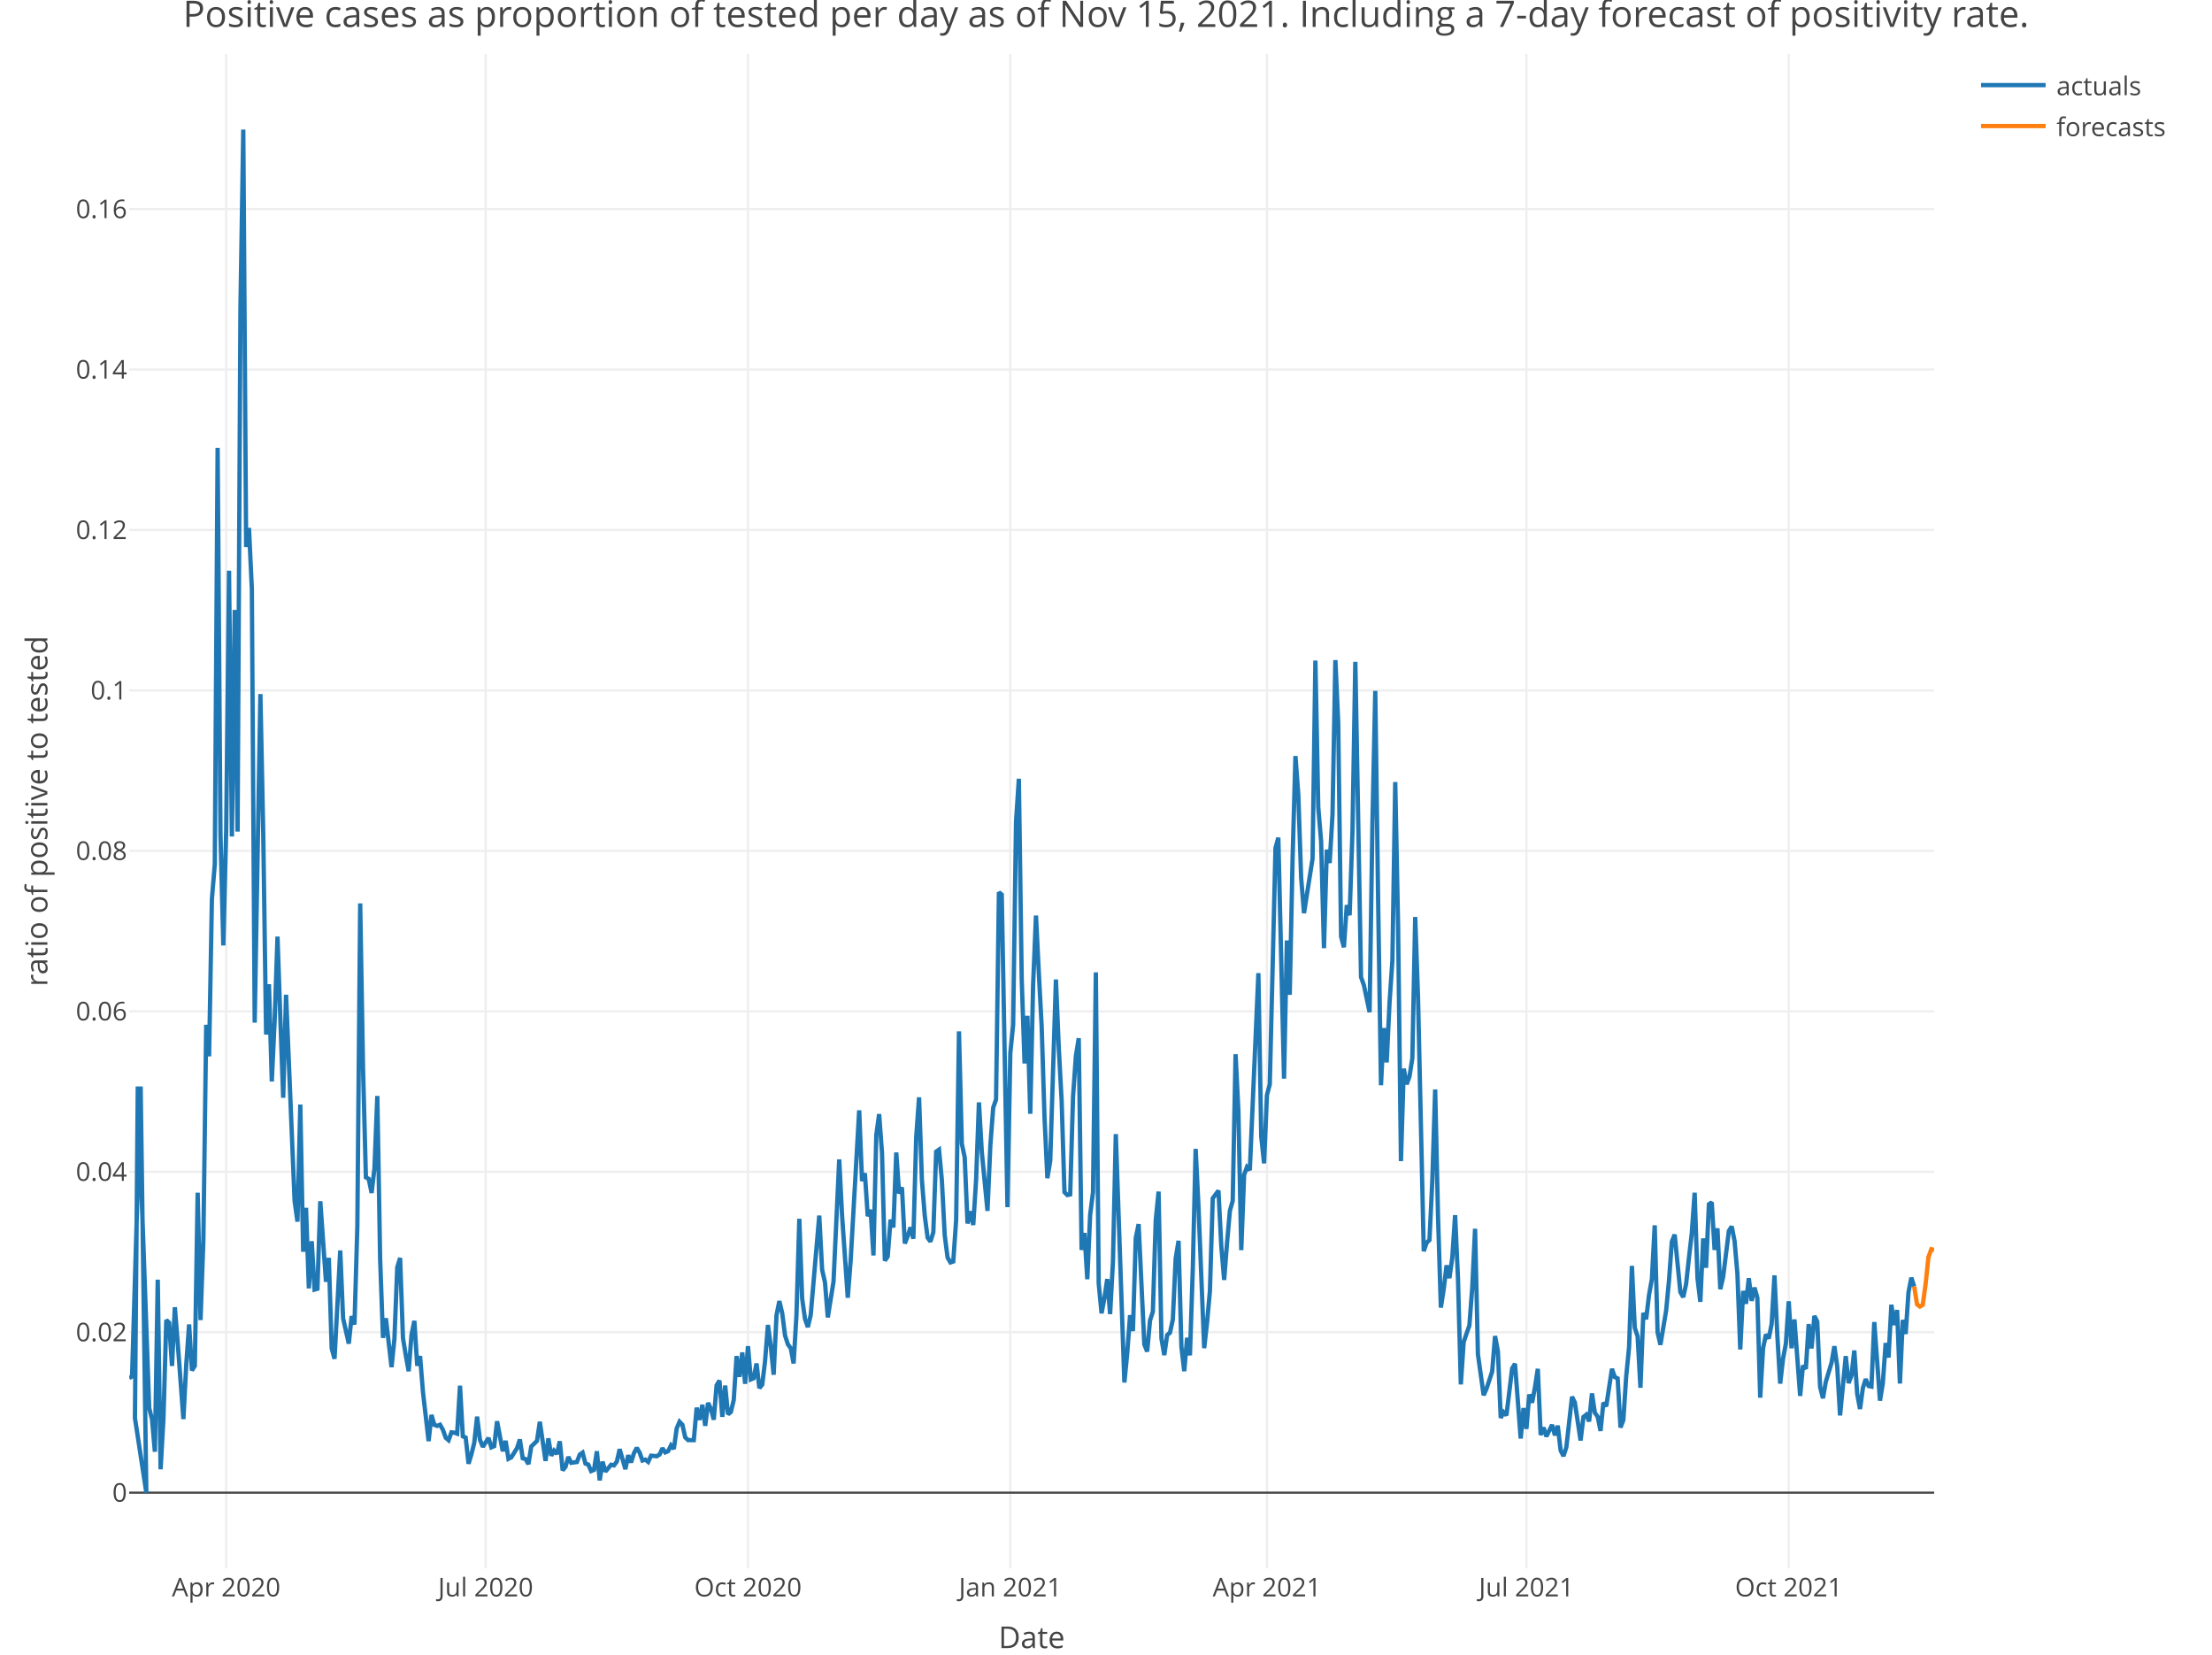
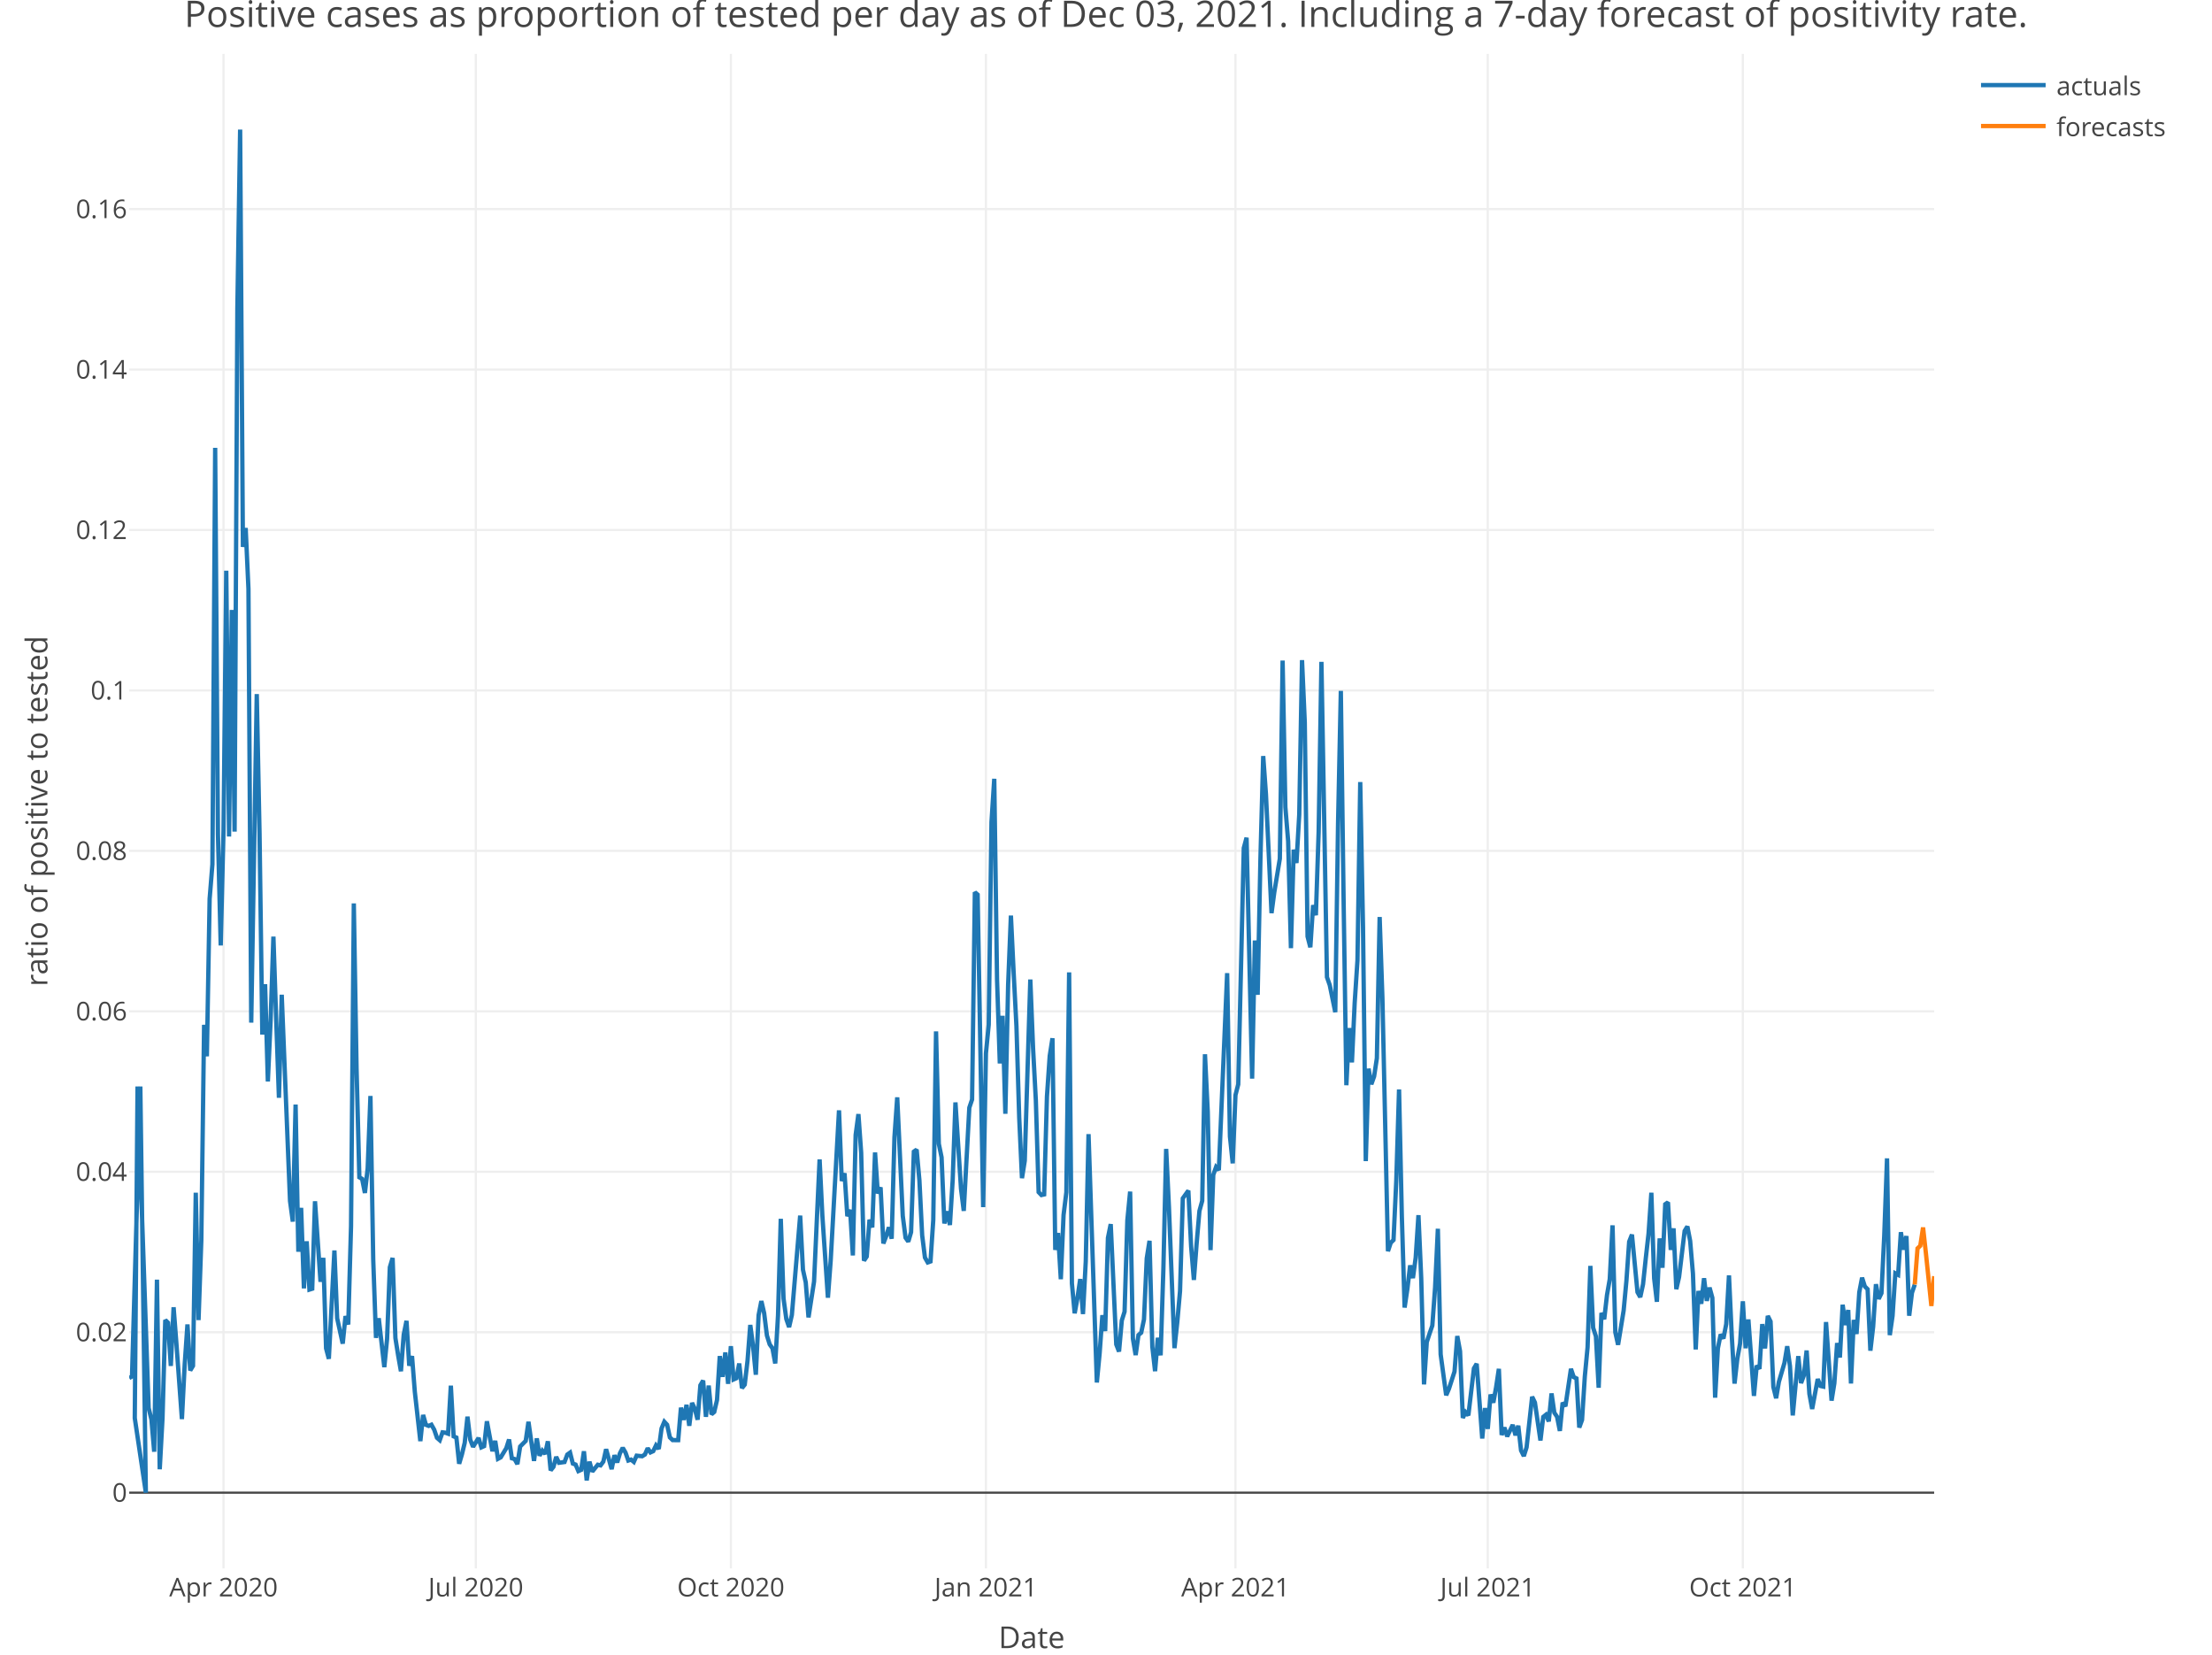
<svg xmlns="http://www.w3.org/2000/svg" class="main-svg" width="1027" height="768" style="" viewBox="0 0 1027 768">
  <rect x="0" y="0" width="1027" height="768" style="fill: rgb(255, 255, 255); fill-opacity: 1;" />
-   <defs id="defs-03e39d">
+   <defs id="defs-ae240d">
    <g class="clips">
-       <clipPath id="clip03e39dxyplot" class="plotclip">
+       <clipPath id="clipae240dxyplot" class="plotclip">
        <rect width="838" height="703" />
      </clipPath>
-       <clipPath class="axesclip" id="clip03e39dx">
+       <clipPath class="axesclip" id="clipae240dx">
        <rect x="60" y="0" width="838" height="768" />
      </clipPath>
-       <clipPath class="axesclip" id="clip03e39dy">
+       <clipPath class="axesclip" id="clipae240dy">
        <rect x="0" y="25" width="1027" height="703" />
      </clipPath>
-       <clipPath class="axesclip" id="clip03e39dxy">
+       <clipPath class="axesclip" id="clipae240dxy">
        <rect x="60" y="25" width="838" height="703" />
      </clipPath>
    </g>
    <g class="gradients" />
    <g class="patterns" />
  </defs>
  <g class="bglayer" />
  <g class="layer-below">
    <g class="imagelayer" />
    <g class="shapelayer" />
  </g>
  <g class="cartesianlayer">
    <g class="subplot xy">
      <g class="layer-subplot">
        <g class="shapelayer" />
        <g class="imagelayer" />
      </g>
      <g class="gridlayer">
        <g class="x">
-           <path class="xgrid crisp" transform="translate(105.01,0)" d="M0,25v703" style="stroke: rgb(238, 238, 238); stroke-opacity: 1; stroke-width: 1px;" />
-           <path class="xgrid crisp" transform="translate(225.48,0)" d="M0,25v703" style="stroke: rgb(238, 238, 238); stroke-opacity: 1; stroke-width: 1px;" />
-           <path class="xgrid crisp" transform="translate(347.28,0)" d="M0,25v703" style="stroke: rgb(238, 238, 238); stroke-opacity: 1; stroke-width: 1px;" />
-           <path class="xgrid crisp" transform="translate(469.07,0)" d="M0,25v703" style="stroke: rgb(238, 238, 238); stroke-opacity: 1; stroke-width: 1px;" />
-           <path class="xgrid crisp" transform="translate(588.22,0)" d="M0,25v703" style="stroke: rgb(238, 238, 238); stroke-opacity: 1; stroke-width: 1px;" />
-           <path class="xgrid crisp" transform="translate(708.69,0)" d="M0,25v703" style="stroke: rgb(238, 238, 238); stroke-opacity: 1; stroke-width: 1px;" />
-           <path class="xgrid crisp" transform="translate(830.48,0)" d="M0,25v703" style="stroke: rgb(238, 238, 238); stroke-opacity: 1; stroke-width: 1px;" />
+           <path class="xgrid crisp" transform="translate(103.77,0)" d="M0,25v703" style="stroke: rgb(238, 238, 238); stroke-opacity: 1; stroke-width: 1px;" />
+           <path class="xgrid crisp" transform="translate(220.91,0)" d="M0,25v703" style="stroke: rgb(238, 238, 238); stroke-opacity: 1; stroke-width: 1px;" />
+           <path class="xgrid crisp" transform="translate(339.33,0)" d="M0,25v703" style="stroke: rgb(238, 238, 238); stroke-opacity: 1; stroke-width: 1px;" />
+           <path class="xgrid crisp" transform="translate(457.76,0)" d="M0,25v703" style="stroke: rgb(238, 238, 238); stroke-opacity: 1; stroke-width: 1px;" />
+           <path class="xgrid crisp" transform="translate(573.61,0)" d="M0,25v703" style="stroke: rgb(238, 238, 238); stroke-opacity: 1; stroke-width: 1px;" />
+           <path class="xgrid crisp" transform="translate(690.75,0)" d="M0,25v703" style="stroke: rgb(238, 238, 238); stroke-opacity: 1; stroke-width: 1px;" />
+           <path class="xgrid crisp" transform="translate(809.18,0)" d="M0,25v703" style="stroke: rgb(238, 238, 238); stroke-opacity: 1; stroke-width: 1px;" />
        </g>
        <g class="y">
          <path class="ygrid crisp" transform="translate(0,618.38)" d="M60,0h838" style="stroke: rgb(238, 238, 238); stroke-opacity: 1; stroke-width: 1px;" />
          <path class="ygrid crisp" transform="translate(0,543.9)" d="M60,0h838" style="stroke: rgb(238, 238, 238); stroke-opacity: 1; stroke-width: 1px;" />
          <path class="ygrid crisp" transform="translate(0,469.43)" d="M60,0h838" style="stroke: rgb(238, 238, 238); stroke-opacity: 1; stroke-width: 1px;" />
          <path class="ygrid crisp" transform="translate(0,394.95)" d="M60,0h838" style="stroke: rgb(238, 238, 238); stroke-opacity: 1; stroke-width: 1px;" />
          <path class="ygrid crisp" transform="translate(0,320.48)" d="M60,0h838" style="stroke: rgb(238, 238, 238); stroke-opacity: 1; stroke-width: 1px;" />
          <path class="ygrid crisp" transform="translate(0,246)" d="M60,0h838" style="stroke: rgb(238, 238, 238); stroke-opacity: 1; stroke-width: 1px;" />
          <path class="ygrid crisp" transform="translate(0,171.53)" d="M60,0h838" style="stroke: rgb(238, 238, 238); stroke-opacity: 1; stroke-width: 1px;" />
          <path class="ygrid crisp" transform="translate(0,97.05)" d="M60,0h838" style="stroke: rgb(238, 238, 238); stroke-opacity: 1; stroke-width: 1px;" />
        </g>
      </g>
      <g class="zerolinelayer">
        <path class="yzl zl crisp" transform="translate(0,692.85)" d="M60,0h838" style="stroke: rgb(68, 68, 68); stroke-opacity: 1; stroke-width: 1px;" />
      </g>
      <path class="xlines-below" />
      <path class="ylines-below" />
      <g class="overlines-below" />
      <g class="xaxislayer-below" />
      <g class="yaxislayer-below" />
      <g class="overaxes-below" />
-       <g class="plot" transform="translate(60,25)" clip-path="url(#clip03e39dxyplot)">
+       <g class="plot" transform="translate(60,25)" clip-path="url(#clipae240dxyplot)">
        <g class="scatterlayer mlayer">
-           <g class="trace scatter trace2d760b" style="stroke-miterlimit: 2; opacity: 1;">
+           <g class="trace scatter tracea62d01" style="stroke-miterlimit: 2; opacity: 1;">
            <g class="fills" />
            <g class="errorbars" />
            <g class="lines">
-               <path class="js-line" d="M0,614.65L1.32,613.88L5.3,479.31L7.94,667.85L2.65,633.21L3.97,479.31L9.27,628.55L10.59,633.84L11.91,648.85L13.24,568.99L14.56,656.99L15.89,633.37L17.21,587.72L18.53,588.96L19.86,609.02L21.18,581.78L22.51,598.29L25.15,633.7L26.48,608.34L27.8,589.76L29.12,611.12L30.45,608.98L31.77,528.61L33.1,587.74L34.42,550.68L35.74,450.69L37.07,465.31L38.39,392.22L39.72,376.2L41.04,182.87L42.36,362.24L43.69,413.84L45.01,360.54L46.33,239.9L47.66,363.29L48.98,258.12L50.31,361.01L51.63,118.28L52.95,35.15L54.28,228.86L55.6,220.07L56.93,248.32L58.25,449.67L60.9,297.17L62.22,361.77L63.55,455.21L64.87,431.85L66.19,476.98L67.52,448.51L68.84,409.75L70.16,447.94L71.49,484.56L72.81,436.71L76.78,532.47L78.11,542.04L79.43,487.7L80.76,556.02L82.08,535.64L83.4,573.02L84.73,551.15L86.05,573.59L87.37,573.19L88.7,532.59L91.35,569.97L92.67,558.85L93.99,600.84L95.32,605.71L97.97,555.43L99.29,586.92L101.94,598.67L103.26,585.91L104.58,589.78L105.91,544.2L107.23,394.32L108.56,471.12L109.88,521.47L111.2,522.22L112.53,528.73L113.85,517.37L115.18,483.71L116.5,559.63L117.82,596L119.15,586.89L121.79,609.58L123.12,596.5L124.44,563.23L125.77,558.9L127.09,596.08L128.41,604.18L129.74,611.49L131.06,594.52L132.39,588.09L133.71,608.93L135.03,604.45L136.36,620.98L139,643.93L140.33,631.77L141.65,636.34L142.98,636.86L144.3,636.31L145.62,638.62L146.95,642.37L148.27,643.5L149.6,639.84L150.92,640.01L152.24,640.47L153.57,618.17L154.89,641.7L156.21,642.27L157.54,654.42L158.86,650.06L160.19,644.7L161.51,632.57L162.83,643.24L164.16,646.56L166.81,642.45L168.13,646.82L169.45,646.25L170.78,634.71L173.42,648.61L174.75,643.8L176.07,652.13L177.4,651.45L180.04,647.18L181.37,643.16L182.69,651.87L184.02,652.25L185.34,654.59L186.66,646.42L189.31,643.81L190.64,634.95L193.28,653.1L194.61,642.65L195.93,650.67L197.25,648.34L198.58,649.88L199.9,644L201.23,657.49L202.55,655.88L203.87,651.24L205.2,653.98L207.85,653.62L209.17,650.17L210.49,649.26L211.82,654.34L213.14,654.81L214.46,657.83L215.79,657.26L217.11,648.63L218.44,662.16L219.76,653.45L221.08,658.05L222.41,656.48L223.73,654.88L225.06,655.18L226.38,653.43L227.7,647.67L230.35,656.93L231.67,650.47L233,653.82L234.32,649.54L235.65,647.04L236.97,649.24L238.29,652.93L239.62,652.5L240.94,653.57L242.27,650.68L244.91,650.94L246.24,650.14L247.56,647.22L248.88,649.16L250.21,648.57L251.53,645.9L252.86,647.53L254.18,638.03L255.5,634.93L256.83,636.33L258.15,642.19L259.48,643.45L262.12,643.46L263.45,628.39L264.77,634.06L266.09,627.07L267.42,636.8L268.74,626.17L270.07,628.93L271.39,633.98L272.71,618.01L274.04,615.81L275.36,632.65L276.69,618.13L278.01,631.47L279.33,630.39L280.66,624.84L281.98,604.45L283.3,614.09L284.63,602.76L285.95,617.32L287.28,599.86L288.6,615.28L289.92,614.71L291.25,607.89L292.57,619.3L293.9,617.69L295.22,606.64L296.54,590L297.87,599.84L299.19,613.1L300.52,585.46L301.84,578.91L303.16,584.49L304.49,594.89L305.81,599L307.13,600.82L308.46,607.87L309.78,585.58L311.11,540.73L312.43,577.74L313.75,587.26L315.08,590.99L316.4,585.36L320.37,539.24L321.7,564.36L323.02,570.21L324.34,586.49L326.99,569.88L328.32,541.36L329.64,513.18L330.96,539.19L333.61,577.35L334.94,560.22L338.91,490.39L340.23,523.19L341.55,519.59L342.88,539.52L344.2,536.55L345.53,557.74L346.85,501.82L348.17,492.13L349.5,510.06L350.82,560.16L352.15,558.24L353.47,541.15L354.79,544.71L356.12,509.94L357.44,528.97L358.76,526.13L360.09,552.17L361.41,548.83L362.74,544.69L364.06,549.98L365.38,502.86L366.71,484.35L368.03,522.78L369.36,539.39L370.68,549.49L372,551.31L373.33,546.93L374.65,509.55L375.97,508.63L377.3,522.88L378.62,548.38L379.95,558.71L381.27,560.98L382.59,560.53L383.92,541.31L385.24,453.74L386.57,505.92L387.89,512.19L389.21,542.9L390.54,537.26L391.86,543.6L393.18,522.81L394.51,486.7L395.83,509.59L398.48,537.05L399.8,506.75L401.13,489.16L402.45,485.36L403.78,389.16L405.1,390.26L407.75,535.32L409.07,463.9L410.39,450.6L411.72,356.6L413.04,336.49L414.37,429.6L415.69,468.62L417.01,446.5L418.34,491.98L419.66,432.08L420.99,399.98L422.31,426.57L423.63,451.36L424.96,493.83L426.28,521.87L427.61,513.81L430.25,429.65L431.58,461.56L432.9,485.8L434.22,528.35L435.55,529.7L436.87,529.41L438.2,483.97L439.52,465.14L440.84,456.92L442.17,555.18L443.49,547.32L444.82,568.77L446.14,538.94L447.46,528.41L448.79,426.34L450.11,570.69L451.43,584.59L452.76,577.57L454.08,568.69L455.41,584.94L456.73,560.52L458.05,501.42L462.03,616.71L463.35,603.24L464.67,585.47L466,592.84L467.32,549.59L468.64,543.2L471.29,599.03L472.62,602.34L473.94,587.9L475.26,583.83L476.59,541.43L477.91,528.1L479.24,596.3L480.56,603.98L481.88,594.71L483.21,593.58L484.53,587.45L485.85,559.06L487.18,550.94L488.5,600.05L489.83,611.46L491.15,595.96L492.47,604.1L493.8,564.02L495.12,508.29L496.45,535.2L499.09,600.77L500.42,588.84L501.74,574.3L503.06,531.23L505.71,527.65L507.04,553.55L508.36,569.1L509.68,552.09L511.01,537.08L512.33,532.39L513.66,464.35L514.98,491.02L516.3,555.27L517.63,520.33L518.95,516.7L520.27,518.12L524.25,426.7L525.57,502.48L526.89,514.99L528.22,483.32L529.54,478.32L530.87,423.7L532.19,368.63L533.51,363.83L536.16,475.67L537.48,411.54L538.81,436.75L540.13,373.53L541.46,325.93L542.78,343.76L544.1,382.38L545.43,398.85L549.4,373.56L550.72,281.61L552.05,349.65L553.37,365.51L554.7,415.1L556.02,369.39L557.34,375.58L558.67,353.09L559.99,281.41L561.31,310.26L562.64,409.68L563.96,414.69L565.29,395.13L566.61,399.81L567.93,361.08L569.26,282.22L571.91,428.56L573.23,432.25L575.88,444.82L577.2,357.12L578.52,295.68L579.85,393.23L581.17,478.73L582.5,452.19L583.82,468.14L585.14,440.48L586.47,420.78L587.79,338.01L589.12,405.25L590.44,513.95L591.76,471.03L593.09,478.28L594.41,474.64L595.73,466.2L597.06,400.64L598.38,438.33L601.03,555.76L602.35,551.85L603.68,550.56L605,523.05L606.33,480.7L607.65,539.39L608.97,581.93L610.3,573.34L611.62,562.34L612.94,568.26L614.27,558.78L615.59,539.04L616.92,568.5L618.24,617.6L619.56,597.95L620.89,594.02L622.21,590.28L623.54,572.65L624.86,545.35L626.18,603.63L628.83,622.61L630.15,619.63L632.8,611.63L634.13,595.14L635.45,602.18L636.77,633.15L638.1,630.5L639.42,631.96L642.07,610.16L643.39,608.02L646.04,642.71L647.36,628.58L648.69,638.25L650.01,622.28L651.34,626.08L652.66,618.96L653.98,610.37L655.31,641.07L656.63,637.61L657.96,641.74L660.6,636.39L661.93,641.21L663.25,636.76L664.58,648.26L665.9,650.85L667.22,646.8L669.87,623.33L671.19,626L673.84,643.62L675.17,632.7L676.49,631.66L677.81,634.76L679.14,621.78L680.46,630.71L681.79,632.64L683.11,639.19L684.43,626.06L685.76,627.76L688.4,610.37L689.73,614.19L691.05,614.82L692.38,637.61L693.7,634.09L695.02,613.86L696.35,600.37L697.67,562.58L699,591.28L700.32,595.31L701.64,619.15L702.97,584.42L704.29,587.33L705.61,576.14L706.94,568.7L708.26,543.76L709.59,593.41L710.91,599.2L713.56,583.32L714.88,569.53L716.21,551.34L717.53,548.07L720.18,574.78L721.5,577.08L722.82,571.11L724.15,558.86L725.47,547.47L726.8,528.62L728.12,568.33L729.44,579.25L730.77,549.83L732.09,563.46L733.42,533.98L734.74,533.09L736.06,555.17L737.39,545.16L738.71,573.39L740.03,567.74L742.68,546.36L744.01,544.28L745.33,551.03L746.65,566.18L747.98,601.38L749.3,574.23L750.63,580.17L751.95,568.32L753.27,578.82L754.6,572.67L755.92,577.4L757.24,623.75L758.57,600.86L759.89,594.4L761.22,596.29L762.54,589.57L763.86,567L765.19,594.89L766.51,617.22L767.84,605.74L769.16,598.61L770.48,579.02L771.81,600.82L773.13,587.45L775.78,622.93L777.1,608.86L778.43,610.37L779.75,589.6L781.07,600.9L782.4,585.8L783.72,588.41L785.05,618.78L786.37,624.01L787.69,616.41L790.34,607.63L791.67,599.87L792.99,609.11L794.31,631.99L796.96,604.47L798.28,616.98L799.61,613.45L800.93,601.86L802.26,621.96L803.58,629.01L804.9,619.32L806.23,615.12L807.55,618.32L808.88,618.6L810.2,588.65L811.52,606.68L812.85,625.13L814.17,617.09L815.49,598.4L816.82,605.1L818.14,580.61L819.47,590.07L820.79,583.06L822.11,617.18L823.44,587.67L824.76,594.19L826.09,574.81L827.41,568.06L828.73,572.13" style="vector-effect: non-scaling-stroke; fill: none; stroke: rgb(31, 119, 180); stroke-opacity: 1; stroke-width: 2px; opacity: 1;" />
+               <path class="js-line" d="M0,614.65L1.29,613.88L5.15,479.31L7.72,667.85L2.57,633.21L3.86,479.31L9.01,628.55L10.3,633.84L11.59,648.85L12.87,568.99L14.16,656.99L15.45,633.37L16.73,587.72L18.02,588.96L19.31,609.02L20.6,581.78L21.88,598.29L24.46,633.7L25.75,608.34L27.03,589.76L28.32,611.12L29.61,608.98L30.89,528.61L32.18,587.74L33.47,550.68L34.76,450.69L36.04,465.31L37.33,392.22L38.62,376.2L39.9,182.87L41.19,362.24L42.48,413.84L43.77,360.54L45.05,239.9L46.34,363.29L47.63,258.12L48.92,361.01L50.2,118.28L51.49,35.15L52.78,228.86L54.06,220.07L55.35,248.32L56.64,449.67L59.21,297.17L60.5,361.77L61.79,455.21L63.08,431.85L64.36,476.98L65.65,448.51L66.94,409.75L68.22,447.94L69.51,484.56L70.8,436.71L74.66,532.47L75.95,542.04L77.24,487.7L78.52,556.02L79.81,535.64L81.1,573.02L82.38,551.15L83.67,573.59L84.96,573.19L86.25,532.59L88.82,569.97L90.11,558.85L91.39,600.84L92.68,605.71L95.26,555.43L96.54,586.92L99.12,598.67L100.41,585.91L101.69,589.78L102.98,544.2L104.27,394.32L105.55,471.12L106.84,521.47L108.13,522.22L109.42,528.73L110.7,517.37L111.99,483.71L113.28,559.63L114.57,596L115.85,586.89L118.43,609.58L119.71,596.5L121,563.23L122.29,558.9L123.58,596.08L124.86,604.18L126.15,611.49L127.44,594.52L128.73,588.09L130.01,608.93L131.3,604.45L132.59,620.98L135.16,643.93L136.45,631.77L137.74,636.34L139.02,636.86L140.31,636.31L141.6,638.62L142.88,642.37L144.17,643.5L145.46,639.84L146.75,640.01L148.03,640.47L149.32,618.17L150.61,641.7L151.9,642.27L153.18,654.42L154.47,650.06L155.76,644.7L157.04,632.57L158.33,643.24L159.62,646.56L162.19,642.45L163.48,646.82L164.77,646.25L166.06,634.71L168.63,648.61L169.92,643.8L171.2,652.13L172.49,651.45L175.07,647.18L176.35,643.16L177.64,651.87L178.93,652.25L180.22,654.59L181.5,646.42L184.08,643.81L185.36,634.95L187.94,653.1L189.23,642.65L190.51,650.67L191.8,648.34L193.09,649.88L194.37,644L195.66,657.49L196.95,655.88L198.24,651.24L199.52,653.98L202.1,653.62L203.39,650.17L204.67,649.26L205.96,654.34L207.25,654.81L208.53,657.83L209.82,657.26L211.11,648.63L212.4,662.16L213.68,653.45L214.97,658.05L216.26,656.48L217.55,654.88L218.83,655.18L220.12,653.43L221.41,647.67L223.98,656.93L225.27,650.47L226.56,653.82L227.84,649.54L229.13,647.04L230.42,649.24L231.71,652.93L232.99,652.5L234.28,653.57L235.57,650.68L238.14,650.94L239.43,650.14L240.72,647.22L242,649.16L243.29,648.57L244.58,645.9L245.86,647.53L247.15,638.03L248.44,634.93L249.73,636.33L251.01,642.19L252.3,643.45L254.88,643.46L256.16,628.39L257.45,634.06L258.74,627.07L260.02,636.8L261.31,626.17L262.6,628.93L263.89,633.98L265.17,618.01L266.46,615.81L267.75,632.65L269.04,618.13L270.32,631.47L271.61,630.39L272.9,624.84L274.18,604.45L275.47,614.09L276.76,602.76L278.05,617.32L279.33,599.86L280.62,615.28L281.91,614.71L283.2,607.89L284.48,619.3L285.77,617.69L287.06,606.64L288.34,590L289.63,599.84L290.92,613.1L292.21,585.46L293.49,578.91L294.78,584.49L296.07,594.89L297.35,599L298.64,600.82L299.93,607.87L301.22,585.58L302.5,540.73L303.79,577.74L305.08,587.26L306.37,590.99L307.65,585.36L311.51,539.24L312.8,564.36L314.09,570.21L315.38,586.49L317.95,569.88L319.24,541.36L320.53,513.18L321.81,539.19L324.39,577.35L325.67,560.22L329.54,490.39L330.82,523.19L332.11,519.59L333.4,539.52L334.69,536.55L335.97,557.74L337.26,501.82L338.55,492.13L339.83,510.06L341.12,560.16L342.41,558.24L343.7,541.15L344.98,544.71L346.27,509.94L347.56,528.97L348.84,526.13L350.13,552.17L351.42,548.83L352.71,544.69L353.99,549.98L355.28,502.86L356.57,484.35L359.14,539.39L360.43,549.49L361.72,551.31L363,546.93L364.29,509.55L365.58,508.63L366.87,522.88L368.15,548.38L369.44,558.71L370.73,560.98L372.02,560.53L373.3,541.31L374.59,453.74L375.88,505.92L377.16,512.19L378.45,542.9L379.74,537.26L381.03,543.6L382.31,522.81L383.6,486.7L386.18,526.78L387.46,537.05L390.04,489.16L391.32,485.36L392.61,389.16L393.9,390.26L396.47,535.32L397.76,463.9L399.05,450.6L400.33,356.6L401.62,336.49L402.91,429.6L404.2,468.62L405.48,446.5L406.77,491.98L408.06,432.08L409.35,399.98L410.63,426.57L411.92,451.36L413.21,493.83L414.49,521.87L415.78,513.81L418.36,429.65L419.64,461.56L420.93,485.8L422.22,528.35L423.51,529.7L424.79,529.41L426.08,483.97L427.37,465.14L428.65,456.92L429.94,555.18L431.23,547.32L432.52,568.77L433.8,538.94L435.09,528.41L436.38,426.34L437.67,570.69L438.95,584.59L440.24,577.57L441.53,568.69L442.81,584.94L444.1,560.52L445.39,501.42L449.25,616.71L450.54,603.24L451.82,585.47L453.11,592.84L454.4,549.59L455.69,543.2L458.26,599.03L459.55,602.34L460.84,587.9L462.12,583.83L463.41,541.43L464.7,528.1L465.98,596.3L467.27,603.98L468.56,594.71L469.85,593.58L471.13,587.45L472.42,559.06L473.71,550.94L475,600.05L476.28,611.46L477.57,595.96L478.86,604.1L480.14,564.02L481.43,508.29L482.72,535.2L485.29,600.77L486.58,588.84L487.87,574.3L489.16,531.23L491.73,527.65L493.02,553.55L494.3,569.1L495.59,552.09L496.88,537.08L498.17,532.39L499.45,464.35L500.74,491.02L502.03,555.27L503.31,520.33L504.6,516.7L505.89,518.12L509.75,426.7L511.04,502.48L512.33,514.99L513.61,483.32L514.9,478.32L516.19,423.7L517.47,368.63L518.76,363.83L521.34,475.67L522.62,411.54L523.91,436.75L525.2,373.53L526.49,325.93L527.77,343.76L530.35,398.85L531.63,389.2L534.21,373.56L535.5,281.61L536.78,349.65L538.07,365.51L539.36,415.1L540.65,369.39L541.93,375.58L543.22,353.09L544.51,281.41L545.79,310.26L547.08,409.68L548.37,414.69L549.66,395.13L550.94,399.81L552.23,361.08L553.52,282.22L556.09,428.56L557.38,432.25L559.95,444.82L561.24,357.12L562.53,295.68L563.82,393.23L565.1,478.73L566.39,452.19L567.68,468.14L568.96,440.48L570.25,420.78L571.54,338.01L572.83,405.25L574.11,513.95L575.4,471.03L576.69,478.28L577.98,474.64L579.26,466.2L580.55,400.64L581.84,438.33L584.41,555.76L585.7,551.85L586.99,550.56L588.27,523.05L589.56,480.7L590.85,539.39L592.14,581.93L593.42,573.34L594.71,562.34L596,568.26L597.28,558.78L598.57,539.04L599.86,568.5L601.15,617.6L602.43,597.95L603.72,594.02L605.01,590.28L606.29,572.65L607.58,545.35L608.87,603.63L611.44,622.61L612.73,619.63L615.31,611.63L616.59,595.14L617.88,602.18L619.17,633.15L620.45,630.5L621.74,631.96L624.32,610.16L625.6,608.02L628.18,642.71L629.47,628.58L630.75,638.25L632.04,622.28L633.33,626.08L634.61,618.96L635.9,610.37L637.19,641.07L638.48,637.61L639.76,641.74L642.34,636.39L643.63,641.21L644.91,636.76L646.2,648.26L647.49,650.85L648.77,646.8L651.35,623.33L652.64,626L655.21,643.62L656.5,632.7L657.78,631.66L659.07,634.76L660.36,621.78L661.65,630.71L662.93,632.64L664.22,639.19L665.51,626.06L666.8,627.76L669.37,610.37L670.66,614.19L671.94,614.82L673.23,637.61L674.52,634.09L675.81,613.86L677.09,600.37L678.38,562.58L679.67,591.28L680.96,595.31L682.24,619.15L683.53,584.42L684.82,587.33L686.1,576.14L687.39,568.7L688.68,543.76L689.97,593.41L691.25,599.2L693.83,583.32L695.12,569.53L696.4,551.34L697.69,548.07L700.26,574.78L701.55,577.08L702.84,571.11L704.13,558.86L705.41,547.47L706.7,528.62L707.99,568.33L709.27,579.25L710.56,549.83L711.85,563.46L713.14,533.98L714.42,533.09L715.71,555.17L717,545.16L718.29,573.39L719.57,567.74L722.15,546.36L723.43,544.28L724.72,551.03L726.01,566.18L727.3,601.38L728.58,574.23L729.87,580.17L731.16,568.32L732.45,578.82L733.73,572.67L735.02,577.4L736.31,623.75L737.59,600.86L738.88,594.4L740.17,596.29L741.46,589.57L742.74,567L744.03,594.89L745.32,617.22L746.61,605.74L747.89,598.61L749.18,579.02L750.47,600.82L751.75,587.45L754.33,622.93L755.62,608.86L756.9,610.37L758.19,589.6L759.48,600.9L760.76,585.8L762.05,588.41L763.34,618.78L764.63,624.01L765.91,616.41L768.49,607.63L769.78,599.87L771.06,609.11L772.35,631.99L774.92,604.47L776.21,616.98L777.5,613.45L778.79,601.86L780.07,621.96L781.36,629.01L783.94,615.12L785.22,618.32L786.51,618.6L787.8,588.65L790.37,625.13L791.66,617.09L792.95,598.4L794.23,605.1L795.52,580.61L796.81,590.07L798.1,583.06L799.38,617.18L800.67,587.67L801.96,594.19L803.24,574.81L804.53,568.06L805.82,572.13L807.11,573.41L808.39,601.95L809.68,590.77L810.97,571.08L812.25,577.9L813.54,575.25L814.83,548.44L816.12,512.67L817.4,594.72L818.69,585.76L819.98,566.03L821.27,566.72L822.55,546.95L823.84,555.06L825.13,548.73L826.41,585.72L827.7,575.05L828.99,571.26" style="vector-effect: non-scaling-stroke; fill: none; stroke: rgb(31, 119, 180); stroke-opacity: 1; stroke-width: 2px; opacity: 1;" />
            </g>
            <g class="points" />
            <g class="text" />
          </g>
-           <g class="trace scatter trace8fdf06" style="stroke-miterlimit: 2; opacity: 1;">
+           <g class="trace scatter tracec5ee48" style="stroke-miterlimit: 2; opacity: 1;">
            <g class="fills" />
            <g class="errorbars" />
            <g class="lines">
-               <path class="js-line" d="M828.73,572.13L830.06,580.45L831.38,581.44L832.7,580.72L834.03,571.01L835.35,558.49L836.68,554.86L838,555.14" style="vector-effect: non-scaling-stroke; fill: none; stroke: rgb(255, 127, 14); stroke-opacity: 1; stroke-width: 2px; opacity: 1;" />
+               <path class="js-line" d="M828.99,571.26L830.28,554.47L831.56,553.24L832.85,544.75L834.14,556.43L836.71,581.19L838,567.35" style="vector-effect: non-scaling-stroke; fill: none; stroke: rgb(255, 127, 14); stroke-opacity: 1; stroke-width: 2px; opacity: 1;" />
            </g>
            <g class="points" />
            <g class="text" />
          </g>
        </g>
      </g>
      <g class="overplot" />
      <path class="xlines-above crisp" style="fill: none;" d="M0,0" />
      <path class="ylines-above crisp" style="fill: none;" d="M0,0" />
      <g class="overlines-above" />
      <g class="xaxislayer-above">
        <g class="xtick">
-           <text text-anchor="middle" x="0" y="741" transform="translate(105.01,0)" style="font-family: 'Open Sans', verdana, arial, sans-serif; font-size: 12px; fill: rgb(68, 68, 68); fill-opacity: 1; white-space: pre; opacity: 1;">Apr 2020</text>
-         </g>
-         <g class="xtick">
-           <text text-anchor="middle" x="0" y="741" style="font-family: 'Open Sans', verdana, arial, sans-serif; font-size: 12px; fill: rgb(68, 68, 68); fill-opacity: 1; white-space: pre; opacity: 1;" transform="translate(225.48,0)">Jul 2020</text>
-         </g>
-         <g class="xtick">
-           <text text-anchor="middle" x="0" y="741" style="font-family: 'Open Sans', verdana, arial, sans-serif; font-size: 12px; fill: rgb(68, 68, 68); fill-opacity: 1; white-space: pre; opacity: 1;" transform="translate(347.28,0)">Oct 2020</text>
-         </g>
-         <g class="xtick">
-           <text text-anchor="middle" x="0" y="741" style="font-family: 'Open Sans', verdana, arial, sans-serif; font-size: 12px; fill: rgb(68, 68, 68); fill-opacity: 1; white-space: pre; opacity: 1;" transform="translate(469.07,0)">Jan 2021</text>
-         </g>
-         <g class="xtick">
-           <text text-anchor="middle" x="0" y="741" style="font-family: 'Open Sans', verdana, arial, sans-serif; font-size: 12px; fill: rgb(68, 68, 68); fill-opacity: 1; white-space: pre; opacity: 1;" transform="translate(588.22,0)">Apr 2021</text>
-         </g>
-         <g class="xtick">
-           <text text-anchor="middle" x="0" y="741" style="font-family: 'Open Sans', verdana, arial, sans-serif; font-size: 12px; fill: rgb(68, 68, 68); fill-opacity: 1; white-space: pre; opacity: 1;" transform="translate(708.69,0)">Jul 2021</text>
-         </g>
-         <g class="xtick">
-           <text text-anchor="middle" x="0" y="741" style="font-family: 'Open Sans', verdana, arial, sans-serif; font-size: 12px; fill: rgb(68, 68, 68); fill-opacity: 1; white-space: pre; opacity: 1;" transform="translate(830.48,0)">Oct 2021</text>
+           <text text-anchor="middle" x="0" y="741" transform="translate(103.77,0)" style="font-family: 'Open Sans', verdana, arial, sans-serif; font-size: 12px; fill: rgb(68, 68, 68); fill-opacity: 1; white-space: pre; opacity: 1;">Apr 2020</text>
+         </g>
+         <g class="xtick">
+           <text text-anchor="middle" x="0" y="741" style="font-family: 'Open Sans', verdana, arial, sans-serif; font-size: 12px; fill: rgb(68, 68, 68); fill-opacity: 1; white-space: pre; opacity: 1;" transform="translate(220.91,0)">Jul 2020</text>
+         </g>
+         <g class="xtick">
+           <text text-anchor="middle" x="0" y="741" style="font-family: 'Open Sans', verdana, arial, sans-serif; font-size: 12px; fill: rgb(68, 68, 68); fill-opacity: 1; white-space: pre; opacity: 1;" transform="translate(339.33,0)">Oct 2020</text>
+         </g>
+         <g class="xtick">
+           <text text-anchor="middle" x="0" y="741" style="font-family: 'Open Sans', verdana, arial, sans-serif; font-size: 12px; fill: rgb(68, 68, 68); fill-opacity: 1; white-space: pre; opacity: 1;" transform="translate(457.76,0)">Jan 2021</text>
+         </g>
+         <g class="xtick">
+           <text text-anchor="middle" x="0" y="741" style="font-family: 'Open Sans', verdana, arial, sans-serif; font-size: 12px; fill: rgb(68, 68, 68); fill-opacity: 1; white-space: pre; opacity: 1;" transform="translate(573.61,0)">Apr 2021</text>
+         </g>
+         <g class="xtick">
+           <text text-anchor="middle" x="0" y="741" style="font-family: 'Open Sans', verdana, arial, sans-serif; font-size: 12px; fill: rgb(68, 68, 68); fill-opacity: 1; white-space: pre; opacity: 1;" transform="translate(690.75,0)">Jul 2021</text>
+         </g>
+         <g class="xtick">
+           <text text-anchor="middle" x="0" y="741" style="font-family: 'Open Sans', verdana, arial, sans-serif; font-size: 12px; fill: rgb(68, 68, 68); fill-opacity: 1; white-space: pre; opacity: 1;" transform="translate(809.18,0)">Oct 2021</text>
        </g>
      </g>
      <g class="yaxislayer-above">
        <g class="ytick">
          <text text-anchor="end" x="59" y="4.2" transform="translate(0,692.85)" style="font-family: 'Open Sans', verdana, arial, sans-serif; font-size: 12px; fill: rgb(68, 68, 68); fill-opacity: 1; white-space: pre; opacity: 1;">0</text>
        </g>
        <g class="ytick">
          <text text-anchor="end" x="59" y="4.2" style="font-family: 'Open Sans', verdana, arial, sans-serif; font-size: 12px; fill: rgb(68, 68, 68); fill-opacity: 1; white-space: pre; opacity: 1;" transform="translate(0,618.38)">0.02</text>
        </g>
        <g class="ytick">
          <text text-anchor="end" x="59" y="4.2" style="font-family: 'Open Sans', verdana, arial, sans-serif; font-size: 12px; fill: rgb(68, 68, 68); fill-opacity: 1; white-space: pre; opacity: 1;" transform="translate(0,543.9)">0.04</text>
        </g>
        <g class="ytick">
          <text text-anchor="end" x="59" y="4.2" style="font-family: 'Open Sans', verdana, arial, sans-serif; font-size: 12px; fill: rgb(68, 68, 68); fill-opacity: 1; white-space: pre; opacity: 1;" transform="translate(0,469.43)">0.06</text>
        </g>
        <g class="ytick">
          <text text-anchor="end" x="59" y="4.2" style="font-family: 'Open Sans', verdana, arial, sans-serif; font-size: 12px; fill: rgb(68, 68, 68); fill-opacity: 1; white-space: pre; opacity: 1;" transform="translate(0,394.95)">0.08</text>
        </g>
        <g class="ytick">
          <text text-anchor="end" x="59" y="4.2" style="font-family: 'Open Sans', verdana, arial, sans-serif; font-size: 12px; fill: rgb(68, 68, 68); fill-opacity: 1; white-space: pre; opacity: 1;" transform="translate(0,320.48)">0.1</text>
        </g>
        <g class="ytick">
          <text text-anchor="end" x="59" y="4.2" style="font-family: 'Open Sans', verdana, arial, sans-serif; font-size: 12px; fill: rgb(68, 68, 68); fill-opacity: 1; white-space: pre; opacity: 1;" transform="translate(0,246)">0.12</text>
        </g>
        <g class="ytick">
          <text text-anchor="end" x="59" y="4.2" style="font-family: 'Open Sans', verdana, arial, sans-serif; font-size: 12px; fill: rgb(68, 68, 68); fill-opacity: 1; white-space: pre; opacity: 1;" transform="translate(0,171.53)">0.14</text>
        </g>
        <g class="ytick">
          <text text-anchor="end" x="59" y="4.2" style="font-family: 'Open Sans', verdana, arial, sans-serif; font-size: 12px; fill: rgb(68, 68, 68); fill-opacity: 1; white-space: pre; opacity: 1;" transform="translate(0,97.05)">0.16</text>
        </g>
      </g>
      <g class="overaxes-above" />
    </g>
  </g>
  <g class="polarlayer" />
  <g class="ternarylayer" />
  <g class="geolayer" />
  <g class="funnelarealayer" />
  <g class="pielayer" />
  <g class="iciclelayer" />
  <g class="treemaplayer" />
  <g class="sunburstlayer" />
  <g class="glimages" />
-   <defs id="topdefs-03e39d">
+   <defs id="topdefs-ae240d">
    <g class="clips" />
-     <clipPath id="legend03e39d">
+     <clipPath id="legendae240d">
      <rect width="102" height="48" x="0" y="0" />
    </clipPath>
  </defs>
  <g class="layer-above">
    <g class="imagelayer" />
    <g class="shapelayer" />
  </g>
  <g class="infolayer">
    <g class="legend" pointer-events="all" transform="translate(914.76,25)">
      <rect class="bg" shape-rendering="crispEdges" style="stroke: rgb(68, 68, 68); stroke-opacity: 1; fill: rgb(255, 255, 255); fill-opacity: 1; stroke-width: 0px;" width="102" height="48" x="0" y="0" />
-       <g class="scrollbox" transform="" clip-path="url(#legend03e39d)">
+       <g class="scrollbox" transform="" clip-path="url(#legendae240d)">
        <g class="groups">
          <g class="traces" style="opacity: 1;" transform="translate(0,14.5)">
            <text class="legendtext" text-anchor="start" x="40" y="4.68" style="font-family: 'Open Sans', verdana, arial, sans-serif; font-size: 12px; fill: rgb(68, 68, 68); fill-opacity: 1; white-space: pre;">actuals</text>
            <g class="layers" style="opacity: 1;">
              <g class="legendfill" />
              <g class="legendlines">
                <path class="js-line" d="M5,0h30" style="fill: none; stroke: rgb(31, 119, 180); stroke-opacity: 1; stroke-width: 2px;" />
              </g>
              <g class="legendsymbols">
                <g class="legendpoints" />
              </g>
            </g>
            <rect class="legendtoggle" x="0" y="-9.5" width="96.219" height="19" style="fill: rgb(0, 0, 0); fill-opacity: 0;" />
          </g>
          <g class="traces" style="opacity: 1;" transform="translate(0,33.5)">
            <text class="legendtext" text-anchor="start" x="40" y="4.68" style="font-family: 'Open Sans', verdana, arial, sans-serif; font-size: 12px; fill: rgb(68, 68, 68); fill-opacity: 1; white-space: pre;">forecasts</text>
            <g class="layers" style="opacity: 1;">
              <g class="legendfill" />
              <g class="legendlines">
                <path class="js-line" d="M5,0h30" style="fill: none; stroke: rgb(255, 127, 14); stroke-opacity: 1; stroke-width: 2px;" />
              </g>
              <g class="legendsymbols">
                <g class="legendpoints" />
              </g>
            </g>
            <rect class="legendtoggle" x="0" y="-9.5" width="96.219" height="19" style="fill: rgb(0, 0, 0); fill-opacity: 0;" />
          </g>
        </g>
      </g>
      <rect class="scrollbar" rx="20" ry="3" width="0" height="0" style="fill: rgb(128, 139, 164); fill-opacity: 1;" x="0" y="0" />
    </g>
    <g class="g-gtitle">
-       <text class="gtitle" x="513.5" y="12.5" text-anchor="middle" dy="0em" style="font-family: 'Open Sans', verdana, arial, sans-serif; font-size: 17px; fill: rgb(68, 68, 68); opacity: 1; font-weight: normal; white-space: pre;">Positive cases as proportion of tested per day as of Nov 15, 2021. Including a 7-day forecast of positivity rate.</text>
+       <text class="gtitle" x="513.5" y="12.5" text-anchor="middle" dy="0em" style="font-family: 'Open Sans', verdana, arial, sans-serif; font-size: 17px; fill: rgb(68, 68, 68); opacity: 1; font-weight: normal; white-space: pre;">Positive cases as proportion of tested per day as of Dec 03, 2021. Including a 7-day forecast of positivity rate.</text>
    </g>
    <g class="g-xtitle" transform="translate(0,-15)">
      <text class="xtitle" x="479" y="780" text-anchor="middle" style="font-family: 'Open Sans', verdana, arial, sans-serif; font-size: 14px; fill: rgb(68, 68, 68); opacity: 1; font-weight: normal; white-space: pre;">Date</text>
    </g>
    <g class="g-ytitle">
      <text class="ytitle" transform="rotate(-90,22,376.5)" x="22" y="376.5" text-anchor="middle" style="font-family: 'Open Sans', verdana, arial, sans-serif; font-size: 14px; fill: rgb(68, 68, 68); opacity: 1; font-weight: normal; white-space: pre;">ratio of positive to tested</text>
    </g>
  </g>
</svg>
